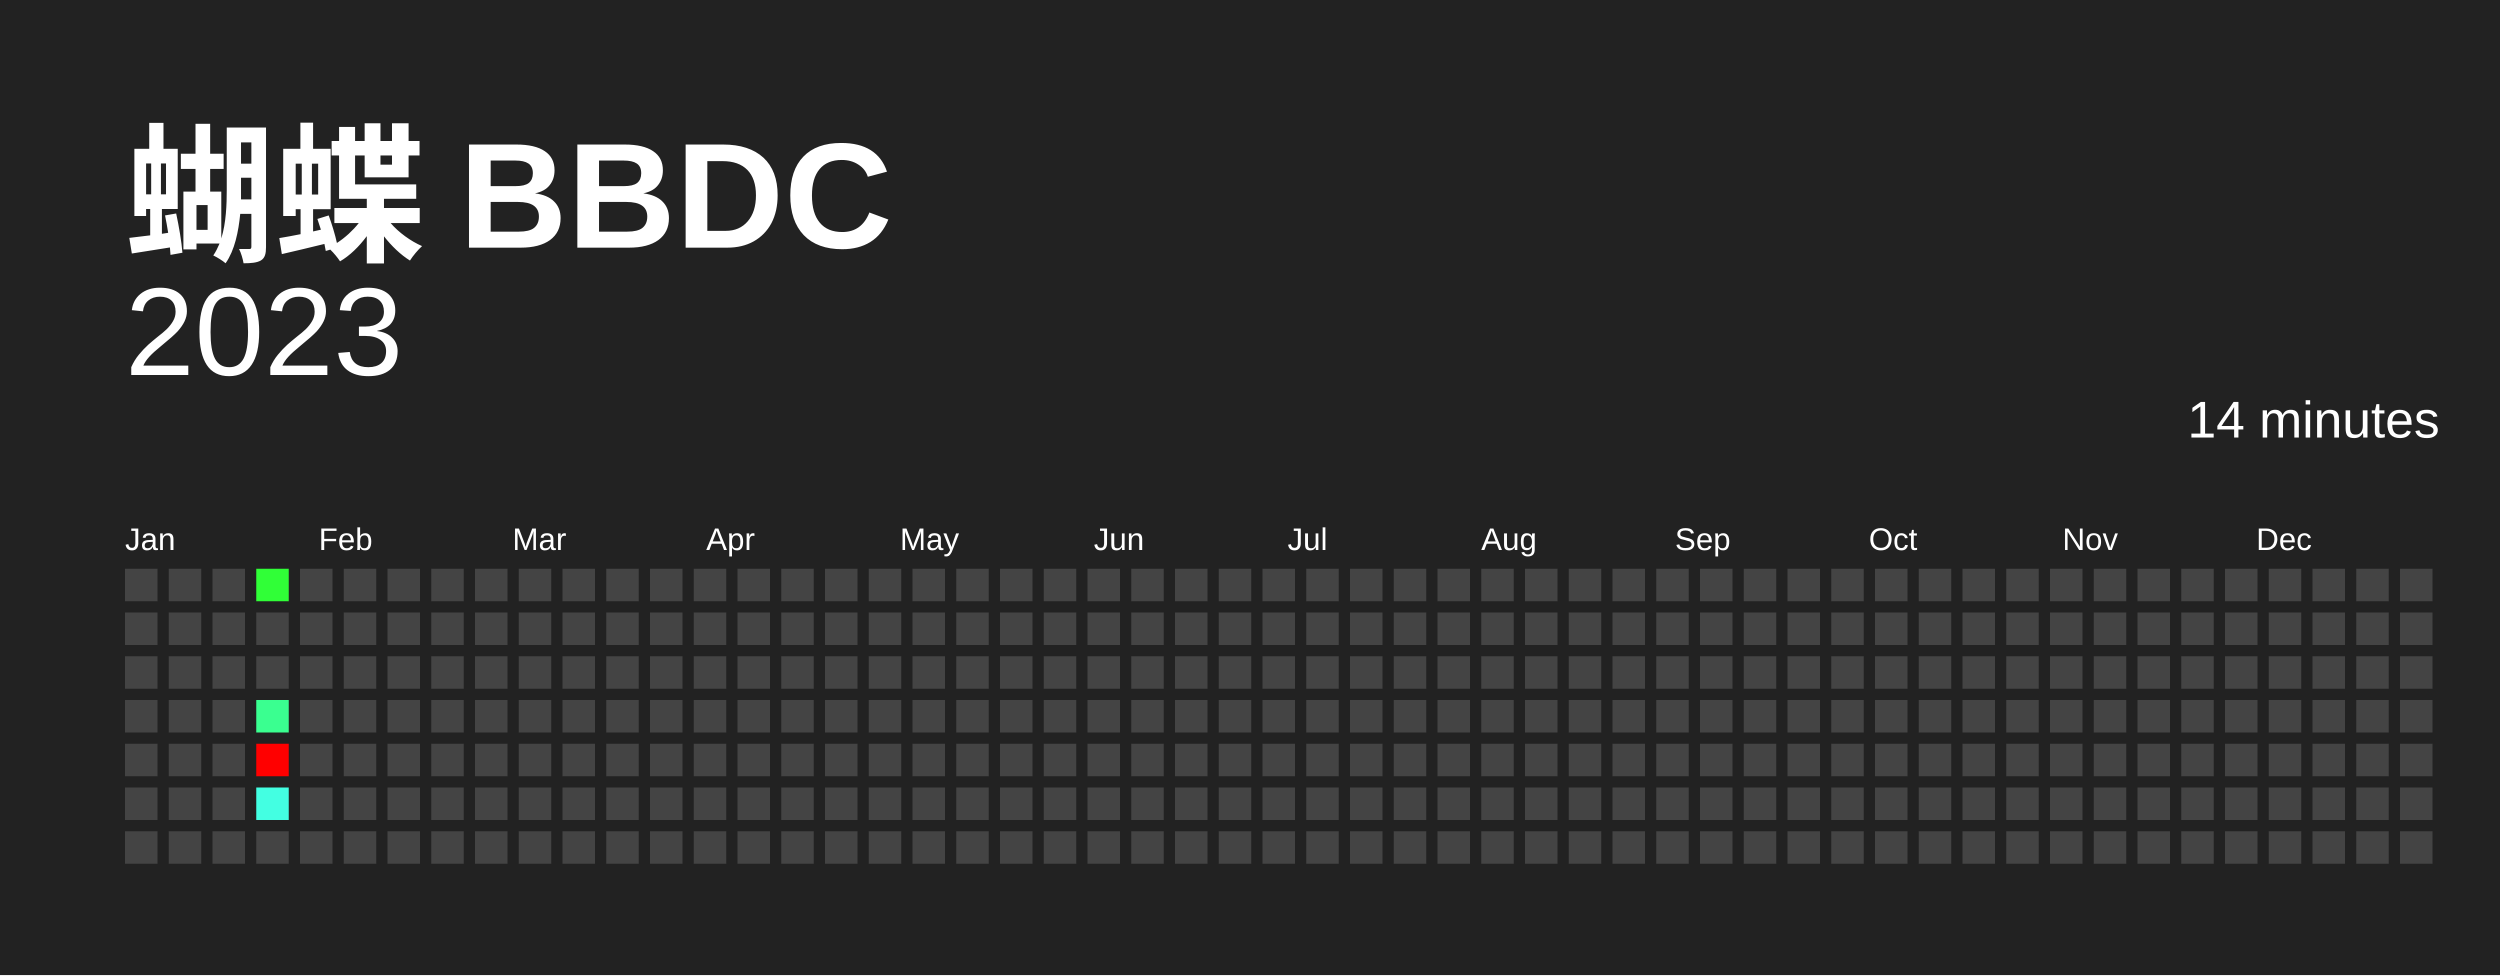
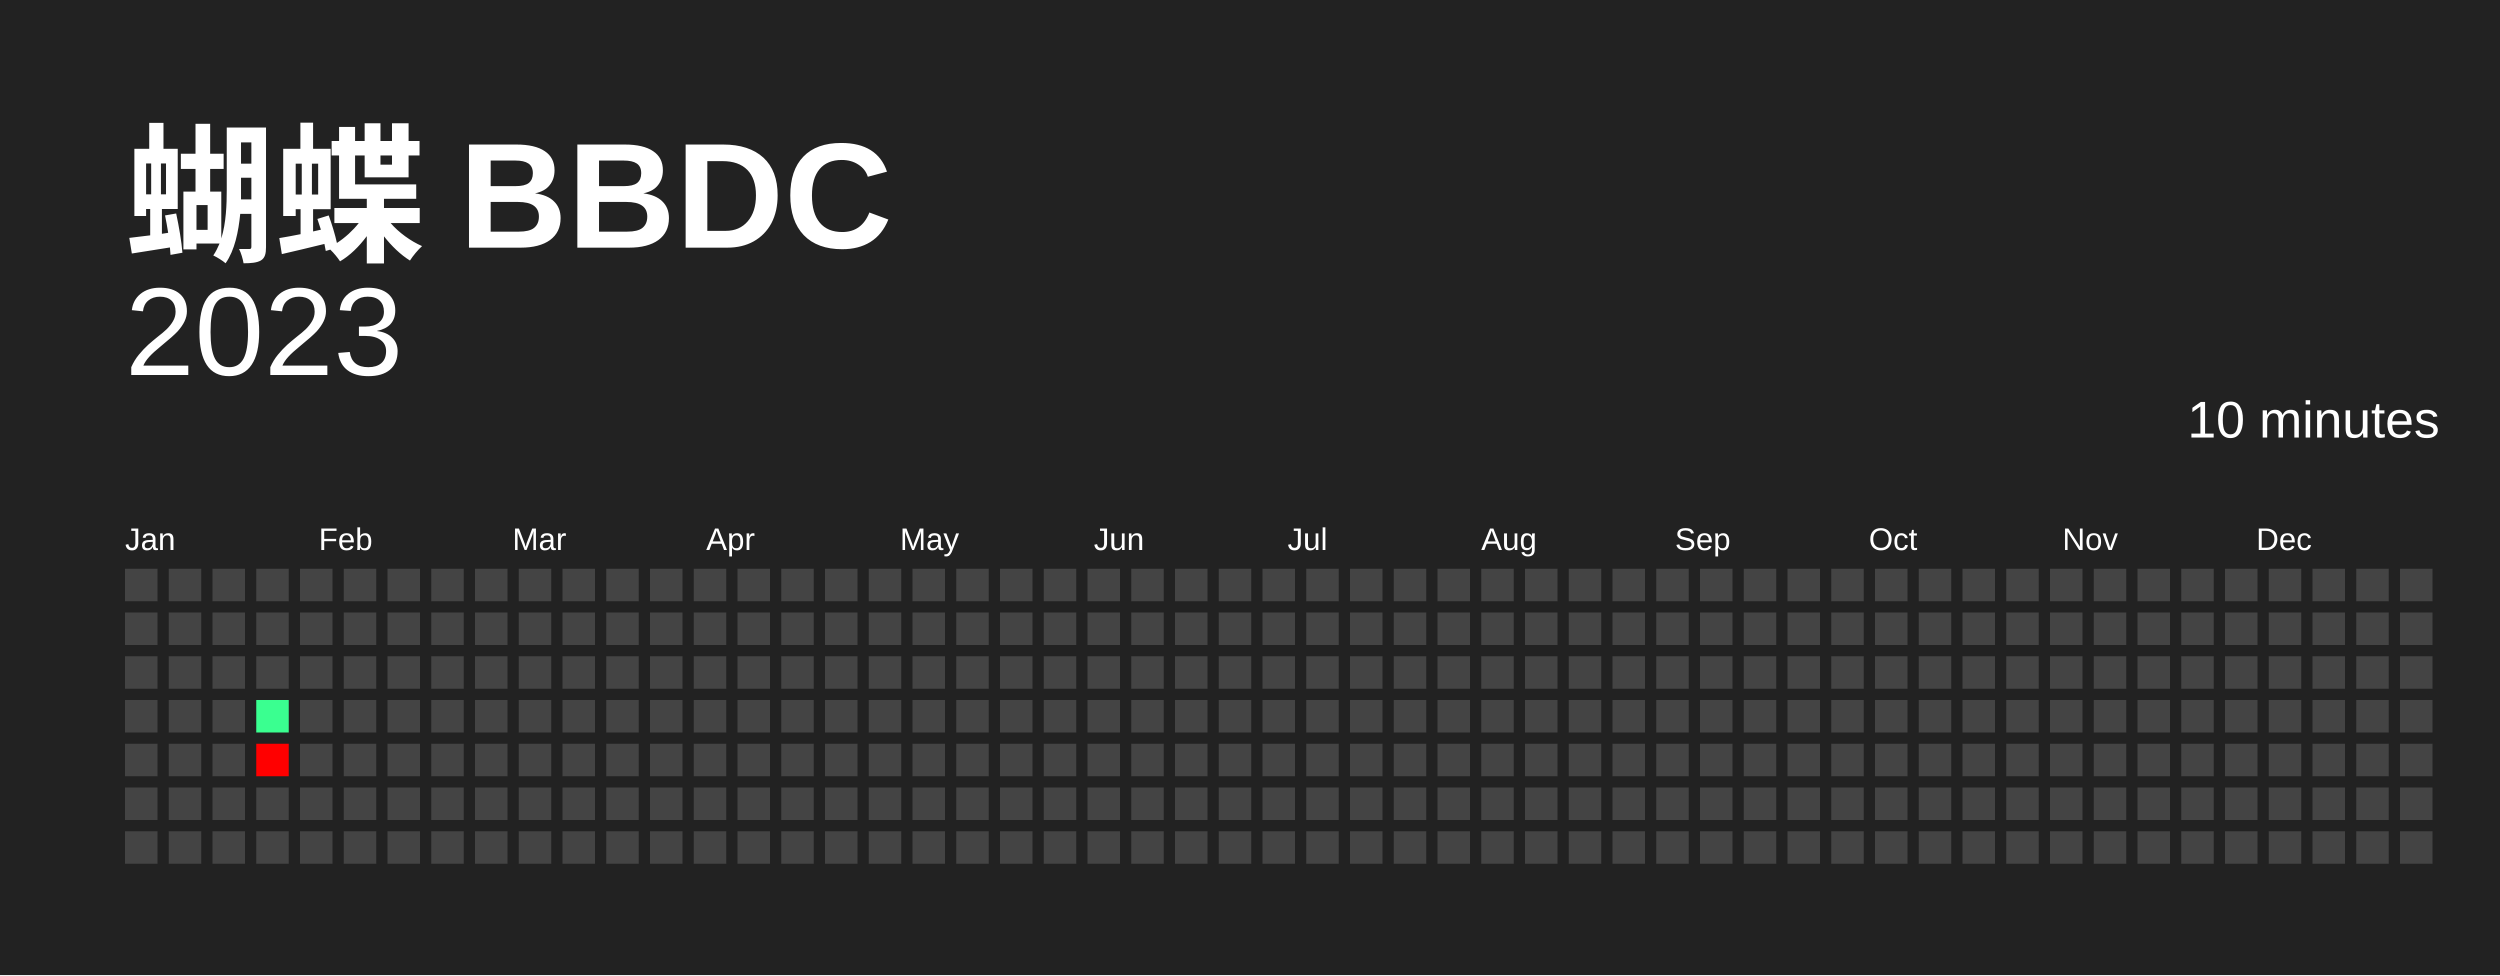
<svg xmlns="http://www.w3.org/2000/svg" baseProfile="full" height="78mm" version="1.1" viewBox="0,0,200,78" width="200mm">
  <defs />
  <rect fill="#222222" height="78" width="200" x="0" y="0" />
  <text fill="#FFFFFF" style="font-size:12px; font-family:Arial; font-weight:bold;" x="10" y="20">蝴蝶 BBDC</text>
  <text alignment-baseline="hanging" fill="#FFFFFF" style="font-size:10.0px; font-family:Arial;" x="10" y="30">2023</text>
-   <text alignment-baseline="hanging" fill="#FFFFFF" style="font-size:4.125px; font-family:Arial;" x="175" y="35">14 minutes</text>
+   <text alignment-baseline="hanging" fill="#FFFFFF" style="font-size:4.125px; font-family:Arial;" x="175" y="35">10 minutes</text>
  <text fill="#FFFFFF" style="font-size:2.5px; font-family:Arial" x="10.0" y="44">Jan</text>
  <text fill="#FFFFFF" style="font-size:2.5px; font-family:Arial" x="25.5" y="44">Feb</text>
  <text fill="#FFFFFF" style="font-size:2.5px; font-family:Arial" x="41.0" y="44">Mar</text>
  <text fill="#FFFFFF" style="font-size:2.5px; font-family:Arial" x="56.5" y="44">Apr</text>
  <text fill="#FFFFFF" style="font-size:2.5px; font-family:Arial" x="72.0" y="44">May</text>
  <text fill="#FFFFFF" style="font-size:2.5px; font-family:Arial" x="87.5" y="44">Jun</text>
  <text fill="#FFFFFF" style="font-size:2.5px; font-family:Arial" x="103.0" y="44">Jul</text>
  <text fill="#FFFFFF" style="font-size:2.5px; font-family:Arial" x="118.5" y="44">Aug</text>
  <text fill="#FFFFFF" style="font-size:2.5px; font-family:Arial" x="134.0" y="44">Sep</text>
  <text fill="#FFFFFF" style="font-size:2.5px; font-family:Arial" x="149.5" y="44">Oct</text>
  <text fill="#FFFFFF" style="font-size:2.5px; font-family:Arial" x="165.0" y="44">Nov</text>
  <text fill="#FFFFFF" style="font-size:2.5px; font-family:Arial" x="180.5" y="44">Dec</text>
  <rect fill="#444444" height="2.6" width="2.6" x="10.0" y="45.5" />
  <rect fill="#444444" height="2.6" width="2.6" x="10.0" y="49.0" />
  <rect fill="#444444" height="2.6" width="2.6" x="10.0" y="52.5" />
  <rect fill="#444444" height="2.6" width="2.6" x="10.0" y="56.0" />
  <rect fill="#444444" height="2.6" width="2.6" x="10.0" y="59.5" />
  <rect fill="#444444" height="2.6" width="2.6" x="10.0" y="63.0" />
  <rect fill="#444444" height="2.6" width="2.6" x="10.0" y="66.5" />
  <rect fill="#444444" height="2.6" width="2.6" x="13.5" y="45.5" />
  <rect fill="#444444" height="2.6" width="2.6" x="13.5" y="49.0" />
  <rect fill="#444444" height="2.6" width="2.6" x="13.5" y="52.5" />
  <rect fill="#444444" height="2.6" width="2.6" x="13.5" y="56.0" />
  <rect fill="#444444" height="2.6" width="2.6" x="13.5" y="59.5" />
  <rect fill="#444444" height="2.6" width="2.6" x="13.5" y="63.0" />
  <rect fill="#444444" height="2.6" width="2.6" x="13.5" y="66.5" />
  <rect fill="#444444" height="2.6" width="2.6" x="17.0" y="45.5" />
  <rect fill="#444444" height="2.6" width="2.6" x="17.0" y="49.0" />
  <rect fill="#444444" height="2.6" width="2.6" x="17.0" y="52.5" />
  <rect fill="#444444" height="2.6" width="2.6" x="17.0" y="56.0" />
  <rect fill="#444444" height="2.6" width="2.6" x="17.0" y="59.5" />
  <rect fill="#444444" height="2.6" width="2.6" x="17.0" y="63.0" />
  <rect fill="#444444" height="2.6" width="2.6" x="17.0" y="66.5" />
-   <rect fill="#30ff37" height="2.6" width="2.6" x="20.5" y="45.5" />
+   <rect fill="#444444" height="2.6" width="2.6" x="20.5" y="45.5" />
  <rect fill="#444444" height="2.6" width="2.6" x="20.5" y="49.0" />
  <rect fill="#444444" height="2.6" width="2.6" x="20.5" y="52.5" />
  <rect fill="#3aff90" height="2.6" width="2.6" x="20.5" y="56.0" />
  <rect fill="red" height="2.6" width="2.6" x="20.5" y="59.5" />
-   <rect fill="#43ffe2" height="2.6" width="2.6" x="20.5" y="63.0" />
+   <rect fill="#444444" height="2.6" width="2.6" x="20.5" y="63.0" />
  <rect fill="#444444" height="2.6" width="2.6" x="20.5" y="66.5" />
  <rect fill="#444444" height="2.6" width="2.6" x="24.0" y="45.5" />
  <rect fill="#444444" height="2.6" width="2.6" x="24.0" y="49.0" />
  <rect fill="#444444" height="2.6" width="2.6" x="24.0" y="52.5" />
  <rect fill="#444444" height="2.6" width="2.6" x="24.0" y="56.0" />
  <rect fill="#444444" height="2.6" width="2.6" x="24.0" y="59.5" />
  <rect fill="#444444" height="2.6" width="2.6" x="24.0" y="63.0" />
  <rect fill="#444444" height="2.6" width="2.6" x="24.0" y="66.5" />
  <rect fill="#444444" height="2.6" width="2.6" x="27.5" y="45.5" />
  <rect fill="#444444" height="2.6" width="2.6" x="27.5" y="49.0" />
  <rect fill="#444444" height="2.6" width="2.6" x="27.5" y="52.5" />
  <rect fill="#444444" height="2.6" width="2.6" x="27.5" y="56.0" />
  <rect fill="#444444" height="2.6" width="2.6" x="27.5" y="59.5" />
  <rect fill="#444444" height="2.6" width="2.6" x="27.5" y="63.0" />
  <rect fill="#444444" height="2.6" width="2.6" x="27.5" y="66.5" />
  <rect fill="#444444" height="2.6" width="2.6" x="31.0" y="45.5" />
  <rect fill="#444444" height="2.6" width="2.6" x="31.0" y="49.0" />
  <rect fill="#444444" height="2.6" width="2.6" x="31.0" y="52.5" />
  <rect fill="#444444" height="2.6" width="2.6" x="31.0" y="56.0" />
  <rect fill="#444444" height="2.6" width="2.6" x="31.0" y="59.5" />
  <rect fill="#444444" height="2.6" width="2.6" x="31.0" y="63.0" />
  <rect fill="#444444" height="2.6" width="2.6" x="31.0" y="66.5" />
  <rect fill="#444444" height="2.6" width="2.6" x="34.5" y="45.5" />
  <rect fill="#444444" height="2.6" width="2.6" x="34.5" y="49.0" />
  <rect fill="#444444" height="2.6" width="2.6" x="34.5" y="52.5" />
  <rect fill="#444444" height="2.6" width="2.6" x="34.5" y="56.0" />
  <rect fill="#444444" height="2.6" width="2.6" x="34.5" y="59.5" />
  <rect fill="#444444" height="2.6" width="2.6" x="34.5" y="63.0" />
  <rect fill="#444444" height="2.6" width="2.6" x="34.5" y="66.5" />
  <rect fill="#444444" height="2.6" width="2.6" x="38.0" y="45.5" />
  <rect fill="#444444" height="2.6" width="2.6" x="38.0" y="49.0" />
  <rect fill="#444444" height="2.6" width="2.6" x="38.0" y="52.5" />
  <rect fill="#444444" height="2.6" width="2.6" x="38.0" y="56.0" />
  <rect fill="#444444" height="2.6" width="2.6" x="38.0" y="59.5" />
  <rect fill="#444444" height="2.6" width="2.6" x="38.0" y="63.0" />
  <rect fill="#444444" height="2.6" width="2.6" x="38.0" y="66.5" />
  <rect fill="#444444" height="2.6" width="2.6" x="41.5" y="45.5" />
  <rect fill="#444444" height="2.6" width="2.6" x="41.5" y="49.0" />
  <rect fill="#444444" height="2.6" width="2.6" x="41.5" y="52.5" />
  <rect fill="#444444" height="2.6" width="2.6" x="41.5" y="56.0" />
  <rect fill="#444444" height="2.6" width="2.6" x="41.5" y="59.5" />
  <rect fill="#444444" height="2.6" width="2.6" x="41.5" y="63.0" />
  <rect fill="#444444" height="2.6" width="2.6" x="41.5" y="66.5" />
  <rect fill="#444444" height="2.6" width="2.6" x="45.0" y="45.5" />
  <rect fill="#444444" height="2.6" width="2.6" x="45.0" y="49.0" />
  <rect fill="#444444" height="2.6" width="2.6" x="45.0" y="52.5" />
  <rect fill="#444444" height="2.6" width="2.6" x="45.0" y="56.0" />
  <rect fill="#444444" height="2.6" width="2.6" x="45.0" y="59.5" />
  <rect fill="#444444" height="2.6" width="2.6" x="45.0" y="63.0" />
  <rect fill="#444444" height="2.6" width="2.6" x="45.0" y="66.5" />
  <rect fill="#444444" height="2.6" width="2.6" x="48.5" y="45.5" />
  <rect fill="#444444" height="2.6" width="2.6" x="48.5" y="49.0" />
  <rect fill="#444444" height="2.6" width="2.6" x="48.5" y="52.5" />
  <rect fill="#444444" height="2.6" width="2.6" x="48.5" y="56.0" />
  <rect fill="#444444" height="2.6" width="2.6" x="48.5" y="59.5" />
  <rect fill="#444444" height="2.6" width="2.6" x="48.5" y="63.0" />
  <rect fill="#444444" height="2.6" width="2.6" x="48.5" y="66.5" />
  <rect fill="#444444" height="2.6" width="2.6" x="52.0" y="45.5" />
  <rect fill="#444444" height="2.6" width="2.6" x="52.0" y="49.0" />
  <rect fill="#444444" height="2.6" width="2.6" x="52.0" y="52.5" />
  <rect fill="#444444" height="2.6" width="2.6" x="52.0" y="56.0" />
  <rect fill="#444444" height="2.6" width="2.6" x="52.0" y="59.5" />
  <rect fill="#444444" height="2.6" width="2.6" x="52.0" y="63.0" />
  <rect fill="#444444" height="2.6" width="2.6" x="52.0" y="66.5" />
  <rect fill="#444444" height="2.6" width="2.6" x="55.5" y="45.5" />
  <rect fill="#444444" height="2.6" width="2.6" x="55.5" y="49.0" />
  <rect fill="#444444" height="2.6" width="2.6" x="55.5" y="52.5" />
  <rect fill="#444444" height="2.6" width="2.6" x="55.5" y="56.0" />
  <rect fill="#444444" height="2.6" width="2.6" x="55.5" y="59.5" />
  <rect fill="#444444" height="2.6" width="2.6" x="55.5" y="63.0" />
  <rect fill="#444444" height="2.6" width="2.6" x="55.5" y="66.5" />
  <rect fill="#444444" height="2.6" width="2.6" x="59.0" y="45.5" />
  <rect fill="#444444" height="2.6" width="2.6" x="59.0" y="49.0" />
  <rect fill="#444444" height="2.6" width="2.6" x="59.0" y="52.5" />
  <rect fill="#444444" height="2.6" width="2.6" x="59.0" y="56.0" />
  <rect fill="#444444" height="2.6" width="2.6" x="59.0" y="59.5" />
  <rect fill="#444444" height="2.6" width="2.6" x="59.0" y="63.0" />
  <rect fill="#444444" height="2.6" width="2.6" x="59.0" y="66.5" />
  <rect fill="#444444" height="2.6" width="2.6" x="62.5" y="45.5" />
  <rect fill="#444444" height="2.6" width="2.6" x="62.5" y="49.0" />
  <rect fill="#444444" height="2.6" width="2.6" x="62.5" y="52.5" />
  <rect fill="#444444" height="2.6" width="2.6" x="62.5" y="56.0" />
  <rect fill="#444444" height="2.6" width="2.6" x="62.5" y="59.5" />
  <rect fill="#444444" height="2.6" width="2.6" x="62.5" y="63.0" />
  <rect fill="#444444" height="2.6" width="2.6" x="62.5" y="66.5" />
  <rect fill="#444444" height="2.6" width="2.6" x="66.0" y="45.5" />
  <rect fill="#444444" height="2.6" width="2.6" x="66.0" y="49.0" />
  <rect fill="#444444" height="2.6" width="2.6" x="66.0" y="52.5" />
  <rect fill="#444444" height="2.6" width="2.6" x="66.0" y="56.0" />
  <rect fill="#444444" height="2.6" width="2.6" x="66.0" y="59.5" />
  <rect fill="#444444" height="2.6" width="2.6" x="66.0" y="63.0" />
  <rect fill="#444444" height="2.6" width="2.6" x="66.0" y="66.5" />
  <rect fill="#444444" height="2.6" width="2.6" x="69.5" y="45.5" />
  <rect fill="#444444" height="2.6" width="2.6" x="69.5" y="49.0" />
  <rect fill="#444444" height="2.6" width="2.6" x="69.5" y="52.5" />
  <rect fill="#444444" height="2.6" width="2.6" x="69.5" y="56.0" />
  <rect fill="#444444" height="2.6" width="2.6" x="69.5" y="59.5" />
  <rect fill="#444444" height="2.6" width="2.6" x="69.5" y="63.0" />
  <rect fill="#444444" height="2.6" width="2.6" x="69.5" y="66.5" />
  <rect fill="#444444" height="2.6" width="2.6" x="73.0" y="45.5" />
  <rect fill="#444444" height="2.6" width="2.6" x="73.0" y="49.0" />
  <rect fill="#444444" height="2.6" width="2.6" x="73.0" y="52.5" />
  <rect fill="#444444" height="2.6" width="2.6" x="73.0" y="56.0" />
  <rect fill="#444444" height="2.6" width="2.6" x="73.0" y="59.5" />
  <rect fill="#444444" height="2.6" width="2.6" x="73.0" y="63.0" />
  <rect fill="#444444" height="2.6" width="2.6" x="73.0" y="66.5" />
  <rect fill="#444444" height="2.6" width="2.6" x="76.5" y="45.5" />
  <rect fill="#444444" height="2.6" width="2.6" x="76.5" y="49.0" />
  <rect fill="#444444" height="2.6" width="2.6" x="76.5" y="52.5" />
  <rect fill="#444444" height="2.6" width="2.6" x="76.5" y="56.0" />
  <rect fill="#444444" height="2.6" width="2.6" x="76.5" y="59.5" />
  <rect fill="#444444" height="2.6" width="2.6" x="76.5" y="63.0" />
  <rect fill="#444444" height="2.6" width="2.6" x="76.5" y="66.5" />
  <rect fill="#444444" height="2.6" width="2.6" x="80.0" y="45.5" />
  <rect fill="#444444" height="2.6" width="2.6" x="80.0" y="49.0" />
  <rect fill="#444444" height="2.6" width="2.6" x="80.0" y="52.5" />
  <rect fill="#444444" height="2.6" width="2.6" x="80.0" y="56.0" />
  <rect fill="#444444" height="2.6" width="2.6" x="80.0" y="59.5" />
  <rect fill="#444444" height="2.6" width="2.6" x="80.0" y="63.0" />
  <rect fill="#444444" height="2.6" width="2.6" x="80.0" y="66.5" />
  <rect fill="#444444" height="2.6" width="2.6" x="83.5" y="45.5" />
  <rect fill="#444444" height="2.6" width="2.6" x="83.5" y="49.0" />
  <rect fill="#444444" height="2.6" width="2.6" x="83.5" y="52.5" />
  <rect fill="#444444" height="2.6" width="2.6" x="83.5" y="56.0" />
  <rect fill="#444444" height="2.6" width="2.6" x="83.5" y="59.5" />
  <rect fill="#444444" height="2.6" width="2.6" x="83.5" y="63.0" />
  <rect fill="#444444" height="2.6" width="2.6" x="83.5" y="66.5" />
  <rect fill="#444444" height="2.6" width="2.6" x="87.0" y="45.5" />
  <rect fill="#444444" height="2.6" width="2.6" x="87.0" y="49.0" />
  <rect fill="#444444" height="2.6" width="2.6" x="87.0" y="52.5" />
  <rect fill="#444444" height="2.6" width="2.6" x="87.0" y="56.0" />
  <rect fill="#444444" height="2.6" width="2.6" x="87.0" y="59.5" />
  <rect fill="#444444" height="2.6" width="2.6" x="87.0" y="63.0" />
  <rect fill="#444444" height="2.6" width="2.6" x="87.0" y="66.5" />
  <rect fill="#444444" height="2.6" width="2.6" x="90.5" y="45.5" />
  <rect fill="#444444" height="2.6" width="2.6" x="90.5" y="49.0" />
  <rect fill="#444444" height="2.6" width="2.6" x="90.5" y="52.5" />
  <rect fill="#444444" height="2.6" width="2.6" x="90.5" y="56.0" />
  <rect fill="#444444" height="2.6" width="2.6" x="90.5" y="59.5" />
  <rect fill="#444444" height="2.6" width="2.6" x="90.5" y="63.0" />
  <rect fill="#444444" height="2.6" width="2.6" x="90.5" y="66.5" />
  <rect fill="#444444" height="2.6" width="2.6" x="94.0" y="45.5" />
  <rect fill="#444444" height="2.6" width="2.6" x="94.0" y="49.0" />
  <rect fill="#444444" height="2.6" width="2.6" x="94.0" y="52.5" />
  <rect fill="#444444" height="2.6" width="2.6" x="94.0" y="56.0" />
  <rect fill="#444444" height="2.6" width="2.6" x="94.0" y="59.5" />
  <rect fill="#444444" height="2.6" width="2.6" x="94.0" y="63.0" />
  <rect fill="#444444" height="2.6" width="2.6" x="94.0" y="66.5" />
  <rect fill="#444444" height="2.6" width="2.6" x="97.5" y="45.5" />
  <rect fill="#444444" height="2.6" width="2.6" x="97.5" y="49.0" />
  <rect fill="#444444" height="2.6" width="2.6" x="97.5" y="52.5" />
  <rect fill="#444444" height="2.6" width="2.6" x="97.5" y="56.0" />
  <rect fill="#444444" height="2.6" width="2.6" x="97.5" y="59.5" />
  <rect fill="#444444" height="2.6" width="2.6" x="97.5" y="63.0" />
  <rect fill="#444444" height="2.6" width="2.6" x="97.5" y="66.5" />
  <rect fill="#444444" height="2.6" width="2.6" x="101.0" y="45.5" />
  <rect fill="#444444" height="2.6" width="2.6" x="101.0" y="49.0" />
  <rect fill="#444444" height="2.6" width="2.6" x="101.0" y="52.5" />
  <rect fill="#444444" height="2.6" width="2.6" x="101.0" y="56.0" />
  <rect fill="#444444" height="2.6" width="2.6" x="101.0" y="59.5" />
  <rect fill="#444444" height="2.6" width="2.6" x="101.0" y="63.0" />
  <rect fill="#444444" height="2.6" width="2.6" x="101.0" y="66.5" />
  <rect fill="#444444" height="2.6" width="2.6" x="104.5" y="45.5" />
  <rect fill="#444444" height="2.6" width="2.6" x="104.5" y="49.0" />
  <rect fill="#444444" height="2.6" width="2.6" x="104.5" y="52.5" />
  <rect fill="#444444" height="2.6" width="2.6" x="104.5" y="56.0" />
  <rect fill="#444444" height="2.6" width="2.6" x="104.5" y="59.5" />
  <rect fill="#444444" height="2.6" width="2.6" x="104.5" y="63.0" />
  <rect fill="#444444" height="2.6" width="2.6" x="104.5" y="66.5" />
  <rect fill="#444444" height="2.6" width="2.6" x="108.0" y="45.5" />
  <rect fill="#444444" height="2.6" width="2.6" x="108.0" y="49.0" />
  <rect fill="#444444" height="2.6" width="2.6" x="108.0" y="52.5" />
  <rect fill="#444444" height="2.6" width="2.6" x="108.0" y="56.0" />
  <rect fill="#444444" height="2.6" width="2.6" x="108.0" y="59.5" />
  <rect fill="#444444" height="2.6" width="2.6" x="108.0" y="63.0" />
  <rect fill="#444444" height="2.6" width="2.6" x="108.0" y="66.5" />
  <rect fill="#444444" height="2.6" width="2.6" x="111.5" y="45.5" />
  <rect fill="#444444" height="2.6" width="2.6" x="111.5" y="49.0" />
  <rect fill="#444444" height="2.6" width="2.6" x="111.5" y="52.5" />
  <rect fill="#444444" height="2.6" width="2.6" x="111.5" y="56.0" />
  <rect fill="#444444" height="2.6" width="2.6" x="111.5" y="59.5" />
  <rect fill="#444444" height="2.6" width="2.6" x="111.5" y="63.0" />
  <rect fill="#444444" height="2.6" width="2.6" x="111.5" y="66.5" />
  <rect fill="#444444" height="2.6" width="2.6" x="115.0" y="45.5" />
  <rect fill="#444444" height="2.6" width="2.6" x="115.0" y="49.0" />
  <rect fill="#444444" height="2.6" width="2.6" x="115.0" y="52.5" />
  <rect fill="#444444" height="2.6" width="2.6" x="115.0" y="56.0" />
  <rect fill="#444444" height="2.6" width="2.6" x="115.0" y="59.5" />
  <rect fill="#444444" height="2.6" width="2.6" x="115.0" y="63.0" />
  <rect fill="#444444" height="2.6" width="2.6" x="115.0" y="66.5" />
  <rect fill="#444444" height="2.6" width="2.6" x="118.5" y="45.5" />
  <rect fill="#444444" height="2.6" width="2.6" x="118.5" y="49.0" />
  <rect fill="#444444" height="2.6" width="2.6" x="118.5" y="52.5" />
  <rect fill="#444444" height="2.6" width="2.6" x="118.5" y="56.0" />
  <rect fill="#444444" height="2.6" width="2.6" x="118.5" y="59.5" />
  <rect fill="#444444" height="2.6" width="2.6" x="118.5" y="63.0" />
  <rect fill="#444444" height="2.6" width="2.6" x="118.5" y="66.5" />
  <rect fill="#444444" height="2.6" width="2.6" x="122.0" y="45.5" />
  <rect fill="#444444" height="2.6" width="2.6" x="122.0" y="49.0" />
  <rect fill="#444444" height="2.6" width="2.6" x="122.0" y="52.5" />
  <rect fill="#444444" height="2.6" width="2.6" x="122.0" y="56.0" />
  <rect fill="#444444" height="2.6" width="2.6" x="122.0" y="59.5" />
  <rect fill="#444444" height="2.6" width="2.6" x="122.0" y="63.0" />
  <rect fill="#444444" height="2.6" width="2.6" x="122.0" y="66.5" />
  <rect fill="#444444" height="2.6" width="2.6" x="125.5" y="45.5" />
  <rect fill="#444444" height="2.6" width="2.6" x="125.5" y="49.0" />
  <rect fill="#444444" height="2.6" width="2.6" x="125.5" y="52.5" />
  <rect fill="#444444" height="2.6" width="2.6" x="125.5" y="56.0" />
  <rect fill="#444444" height="2.6" width="2.6" x="125.5" y="59.5" />
  <rect fill="#444444" height="2.6" width="2.6" x="125.5" y="63.0" />
  <rect fill="#444444" height="2.6" width="2.6" x="125.5" y="66.5" />
  <rect fill="#444444" height="2.6" width="2.6" x="129.0" y="45.5" />
  <rect fill="#444444" height="2.6" width="2.6" x="129.0" y="49.0" />
  <rect fill="#444444" height="2.6" width="2.6" x="129.0" y="52.5" />
  <rect fill="#444444" height="2.6" width="2.6" x="129.0" y="56.0" />
  <rect fill="#444444" height="2.6" width="2.6" x="129.0" y="59.5" />
  <rect fill="#444444" height="2.6" width="2.6" x="129.0" y="63.0" />
  <rect fill="#444444" height="2.6" width="2.6" x="129.0" y="66.5" />
  <rect fill="#444444" height="2.6" width="2.6" x="132.5" y="45.5" />
  <rect fill="#444444" height="2.6" width="2.6" x="132.5" y="49.0" />
  <rect fill="#444444" height="2.6" width="2.6" x="132.5" y="52.5" />
  <rect fill="#444444" height="2.6" width="2.6" x="132.5" y="56.0" />
  <rect fill="#444444" height="2.6" width="2.6" x="132.5" y="59.5" />
  <rect fill="#444444" height="2.6" width="2.6" x="132.5" y="63.0" />
  <rect fill="#444444" height="2.6" width="2.6" x="132.5" y="66.5" />
  <rect fill="#444444" height="2.6" width="2.6" x="136.0" y="45.5" />
  <rect fill="#444444" height="2.6" width="2.6" x="136.0" y="49.0" />
  <rect fill="#444444" height="2.6" width="2.6" x="136.0" y="52.5" />
  <rect fill="#444444" height="2.6" width="2.6" x="136.0" y="56.0" />
  <rect fill="#444444" height="2.6" width="2.6" x="136.0" y="59.5" />
  <rect fill="#444444" height="2.6" width="2.6" x="136.0" y="63.0" />
  <rect fill="#444444" height="2.6" width="2.6" x="136.0" y="66.5" />
  <rect fill="#444444" height="2.6" width="2.6" x="139.5" y="45.5" />
  <rect fill="#444444" height="2.6" width="2.6" x="139.5" y="49.0" />
  <rect fill="#444444" height="2.6" width="2.6" x="139.5" y="52.5" />
  <rect fill="#444444" height="2.6" width="2.6" x="139.5" y="56.0" />
  <rect fill="#444444" height="2.6" width="2.6" x="139.5" y="59.5" />
  <rect fill="#444444" height="2.6" width="2.6" x="139.5" y="63.0" />
  <rect fill="#444444" height="2.6" width="2.6" x="139.5" y="66.5" />
  <rect fill="#444444" height="2.6" width="2.6" x="143.0" y="45.5" />
  <rect fill="#444444" height="2.6" width="2.6" x="143.0" y="49.0" />
  <rect fill="#444444" height="2.6" width="2.6" x="143.0" y="52.5" />
  <rect fill="#444444" height="2.6" width="2.6" x="143.0" y="56.0" />
  <rect fill="#444444" height="2.6" width="2.6" x="143.0" y="59.5" />
  <rect fill="#444444" height="2.6" width="2.6" x="143.0" y="63.0" />
  <rect fill="#444444" height="2.6" width="2.6" x="143.0" y="66.5" />
  <rect fill="#444444" height="2.6" width="2.6" x="146.5" y="45.5" />
  <rect fill="#444444" height="2.6" width="2.6" x="146.5" y="49.0" />
  <rect fill="#444444" height="2.6" width="2.6" x="146.5" y="52.5" />
  <rect fill="#444444" height="2.6" width="2.6" x="146.5" y="56.0" />
  <rect fill="#444444" height="2.6" width="2.6" x="146.5" y="59.5" />
  <rect fill="#444444" height="2.6" width="2.6" x="146.5" y="63.0" />
  <rect fill="#444444" height="2.6" width="2.6" x="146.5" y="66.5" />
  <rect fill="#444444" height="2.6" width="2.6" x="150.0" y="45.5" />
  <rect fill="#444444" height="2.6" width="2.6" x="150.0" y="49.0" />
  <rect fill="#444444" height="2.6" width="2.6" x="150.0" y="52.5" />
  <rect fill="#444444" height="2.6" width="2.6" x="150.0" y="56.0" />
  <rect fill="#444444" height="2.6" width="2.6" x="150.0" y="59.5" />
  <rect fill="#444444" height="2.6" width="2.6" x="150.0" y="63.0" />
  <rect fill="#444444" height="2.6" width="2.6" x="150.0" y="66.5" />
  <rect fill="#444444" height="2.6" width="2.6" x="153.5" y="45.5" />
  <rect fill="#444444" height="2.6" width="2.6" x="153.5" y="49.0" />
  <rect fill="#444444" height="2.6" width="2.6" x="153.5" y="52.5" />
  <rect fill="#444444" height="2.6" width="2.6" x="153.5" y="56.0" />
  <rect fill="#444444" height="2.6" width="2.6" x="153.5" y="59.5" />
  <rect fill="#444444" height="2.6" width="2.6" x="153.5" y="63.0" />
  <rect fill="#444444" height="2.6" width="2.6" x="153.5" y="66.5" />
  <rect fill="#444444" height="2.6" width="2.6" x="157.0" y="45.5" />
  <rect fill="#444444" height="2.6" width="2.6" x="157.0" y="49.0" />
  <rect fill="#444444" height="2.6" width="2.6" x="157.0" y="52.5" />
  <rect fill="#444444" height="2.6" width="2.6" x="157.0" y="56.0" />
  <rect fill="#444444" height="2.6" width="2.6" x="157.0" y="59.5" />
  <rect fill="#444444" height="2.6" width="2.6" x="157.0" y="63.0" />
  <rect fill="#444444" height="2.6" width="2.6" x="157.0" y="66.5" />
  <rect fill="#444444" height="2.6" width="2.6" x="160.5" y="45.5" />
  <rect fill="#444444" height="2.6" width="2.6" x="160.5" y="49.0" />
  <rect fill="#444444" height="2.6" width="2.6" x="160.5" y="52.5" />
  <rect fill="#444444" height="2.6" width="2.6" x="160.5" y="56.0" />
  <rect fill="#444444" height="2.6" width="2.6" x="160.5" y="59.5" />
  <rect fill="#444444" height="2.6" width="2.6" x="160.5" y="63.0" />
  <rect fill="#444444" height="2.6" width="2.6" x="160.5" y="66.5" />
  <rect fill="#444444" height="2.6" width="2.6" x="164.0" y="45.5" />
  <rect fill="#444444" height="2.6" width="2.6" x="164.0" y="49.0" />
  <rect fill="#444444" height="2.6" width="2.6" x="164.0" y="52.5" />
  <rect fill="#444444" height="2.6" width="2.6" x="164.0" y="56.0" />
  <rect fill="#444444" height="2.6" width="2.6" x="164.0" y="59.5" />
  <rect fill="#444444" height="2.6" width="2.6" x="164.0" y="63.0" />
  <rect fill="#444444" height="2.6" width="2.6" x="164.0" y="66.5" />
  <rect fill="#444444" height="2.6" width="2.6" x="167.5" y="45.5" />
  <rect fill="#444444" height="2.6" width="2.6" x="167.5" y="49.0" />
  <rect fill="#444444" height="2.6" width="2.6" x="167.5" y="52.5" />
  <rect fill="#444444" height="2.6" width="2.6" x="167.5" y="56.0" />
  <rect fill="#444444" height="2.6" width="2.6" x="167.5" y="59.5" />
  <rect fill="#444444" height="2.6" width="2.6" x="167.5" y="63.0" />
  <rect fill="#444444" height="2.6" width="2.6" x="167.5" y="66.5" />
  <rect fill="#444444" height="2.6" width="2.6" x="171.0" y="45.5" />
  <rect fill="#444444" height="2.6" width="2.6" x="171.0" y="49.0" />
  <rect fill="#444444" height="2.6" width="2.6" x="171.0" y="52.5" />
  <rect fill="#444444" height="2.6" width="2.6" x="171.0" y="56.0" />
  <rect fill="#444444" height="2.6" width="2.6" x="171.0" y="59.5" />
  <rect fill="#444444" height="2.6" width="2.6" x="171.0" y="63.0" />
  <rect fill="#444444" height="2.6" width="2.6" x="171.0" y="66.5" />
  <rect fill="#444444" height="2.6" width="2.6" x="174.5" y="45.5" />
  <rect fill="#444444" height="2.6" width="2.6" x="174.5" y="49.0" />
  <rect fill="#444444" height="2.6" width="2.6" x="174.5" y="52.5" />
  <rect fill="#444444" height="2.6" width="2.6" x="174.5" y="56.0" />
  <rect fill="#444444" height="2.6" width="2.6" x="174.5" y="59.5" />
  <rect fill="#444444" height="2.6" width="2.6" x="174.5" y="63.0" />
  <rect fill="#444444" height="2.6" width="2.6" x="174.5" y="66.5" />
  <rect fill="#444444" height="2.6" width="2.6" x="178.0" y="45.5" />
  <rect fill="#444444" height="2.6" width="2.6" x="178.0" y="49.0" />
  <rect fill="#444444" height="2.6" width="2.6" x="178.0" y="52.5" />
  <rect fill="#444444" height="2.6" width="2.6" x="178.0" y="56.0" />
  <rect fill="#444444" height="2.6" width="2.6" x="178.0" y="59.5" />
  <rect fill="#444444" height="2.6" width="2.6" x="178.0" y="63.0" />
  <rect fill="#444444" height="2.6" width="2.6" x="178.0" y="66.5" />
  <rect fill="#444444" height="2.6" width="2.6" x="181.5" y="45.5" />
  <rect fill="#444444" height="2.6" width="2.6" x="181.5" y="49.0" />
  <rect fill="#444444" height="2.6" width="2.6" x="181.5" y="52.5" />
  <rect fill="#444444" height="2.6" width="2.6" x="181.5" y="56.0" />
  <rect fill="#444444" height="2.6" width="2.6" x="181.5" y="59.5" />
  <rect fill="#444444" height="2.6" width="2.6" x="181.5" y="63.0" />
  <rect fill="#444444" height="2.6" width="2.6" x="181.5" y="66.5" />
  <rect fill="#444444" height="2.6" width="2.6" x="185.0" y="45.5" />
  <rect fill="#444444" height="2.6" width="2.6" x="185.0" y="49.0" />
  <rect fill="#444444" height="2.6" width="2.6" x="185.0" y="52.5" />
  <rect fill="#444444" height="2.6" width="2.6" x="185.0" y="56.0" />
  <rect fill="#444444" height="2.6" width="2.6" x="185.0" y="59.5" />
  <rect fill="#444444" height="2.6" width="2.6" x="185.0" y="63.0" />
  <rect fill="#444444" height="2.6" width="2.6" x="185.0" y="66.5" />
  <rect fill="#444444" height="2.6" width="2.6" x="188.5" y="45.5" />
  <rect fill="#444444" height="2.6" width="2.6" x="188.5" y="49.0" />
  <rect fill="#444444" height="2.6" width="2.6" x="188.5" y="52.5" />
  <rect fill="#444444" height="2.6" width="2.6" x="188.5" y="56.0" />
  <rect fill="#444444" height="2.6" width="2.6" x="188.5" y="59.5" />
  <rect fill="#444444" height="2.6" width="2.6" x="188.5" y="63.0" />
  <rect fill="#444444" height="2.6" width="2.6" x="188.5" y="66.5" />
  <rect fill="#444444" height="2.6" width="2.6" x="192.0" y="45.5" />
  <rect fill="#444444" height="2.6" width="2.6" x="192.0" y="49.0" />
  <rect fill="#444444" height="2.6" width="2.6" x="192.0" y="52.5" />
  <rect fill="#444444" height="2.6" width="2.6" x="192.0" y="56.0" />
  <rect fill="#444444" height="2.6" width="2.6" x="192.0" y="59.5" />
  <rect fill="#444444" height="2.6" width="2.6" x="192.0" y="63.0" />
  <rect fill="#444444" height="2.6" width="2.6" x="192.0" y="66.5" />
</svg>
